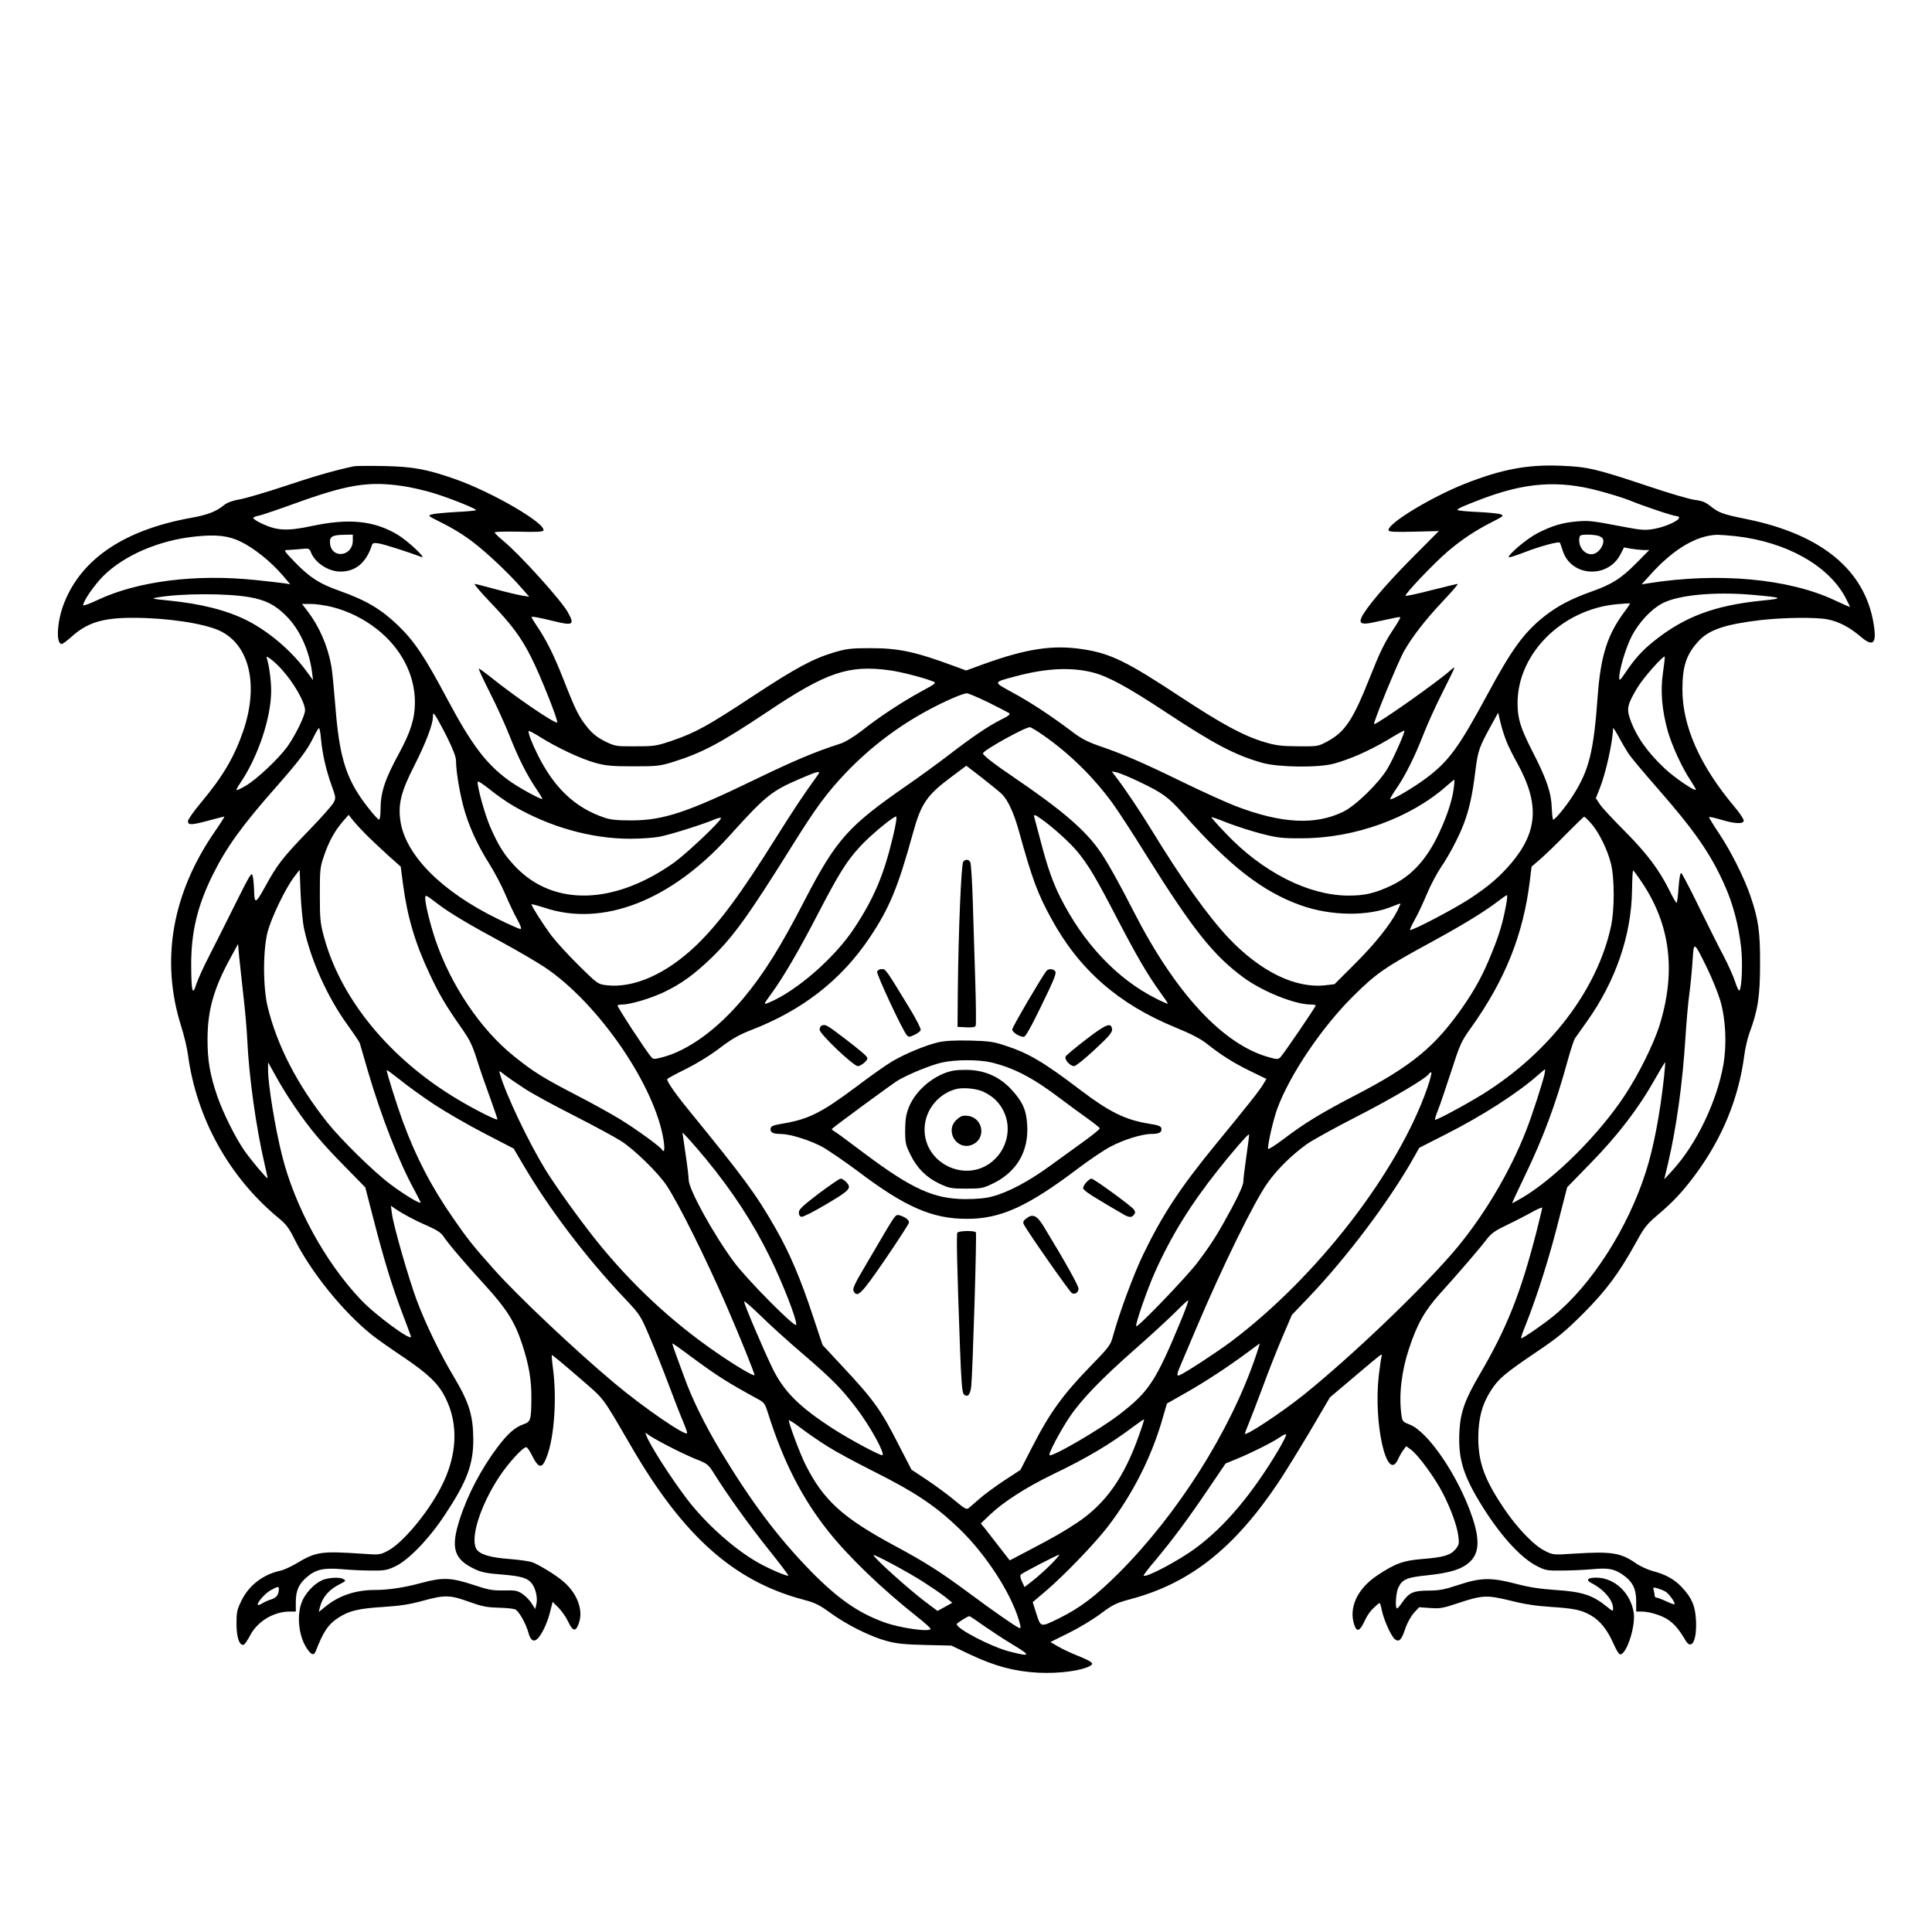
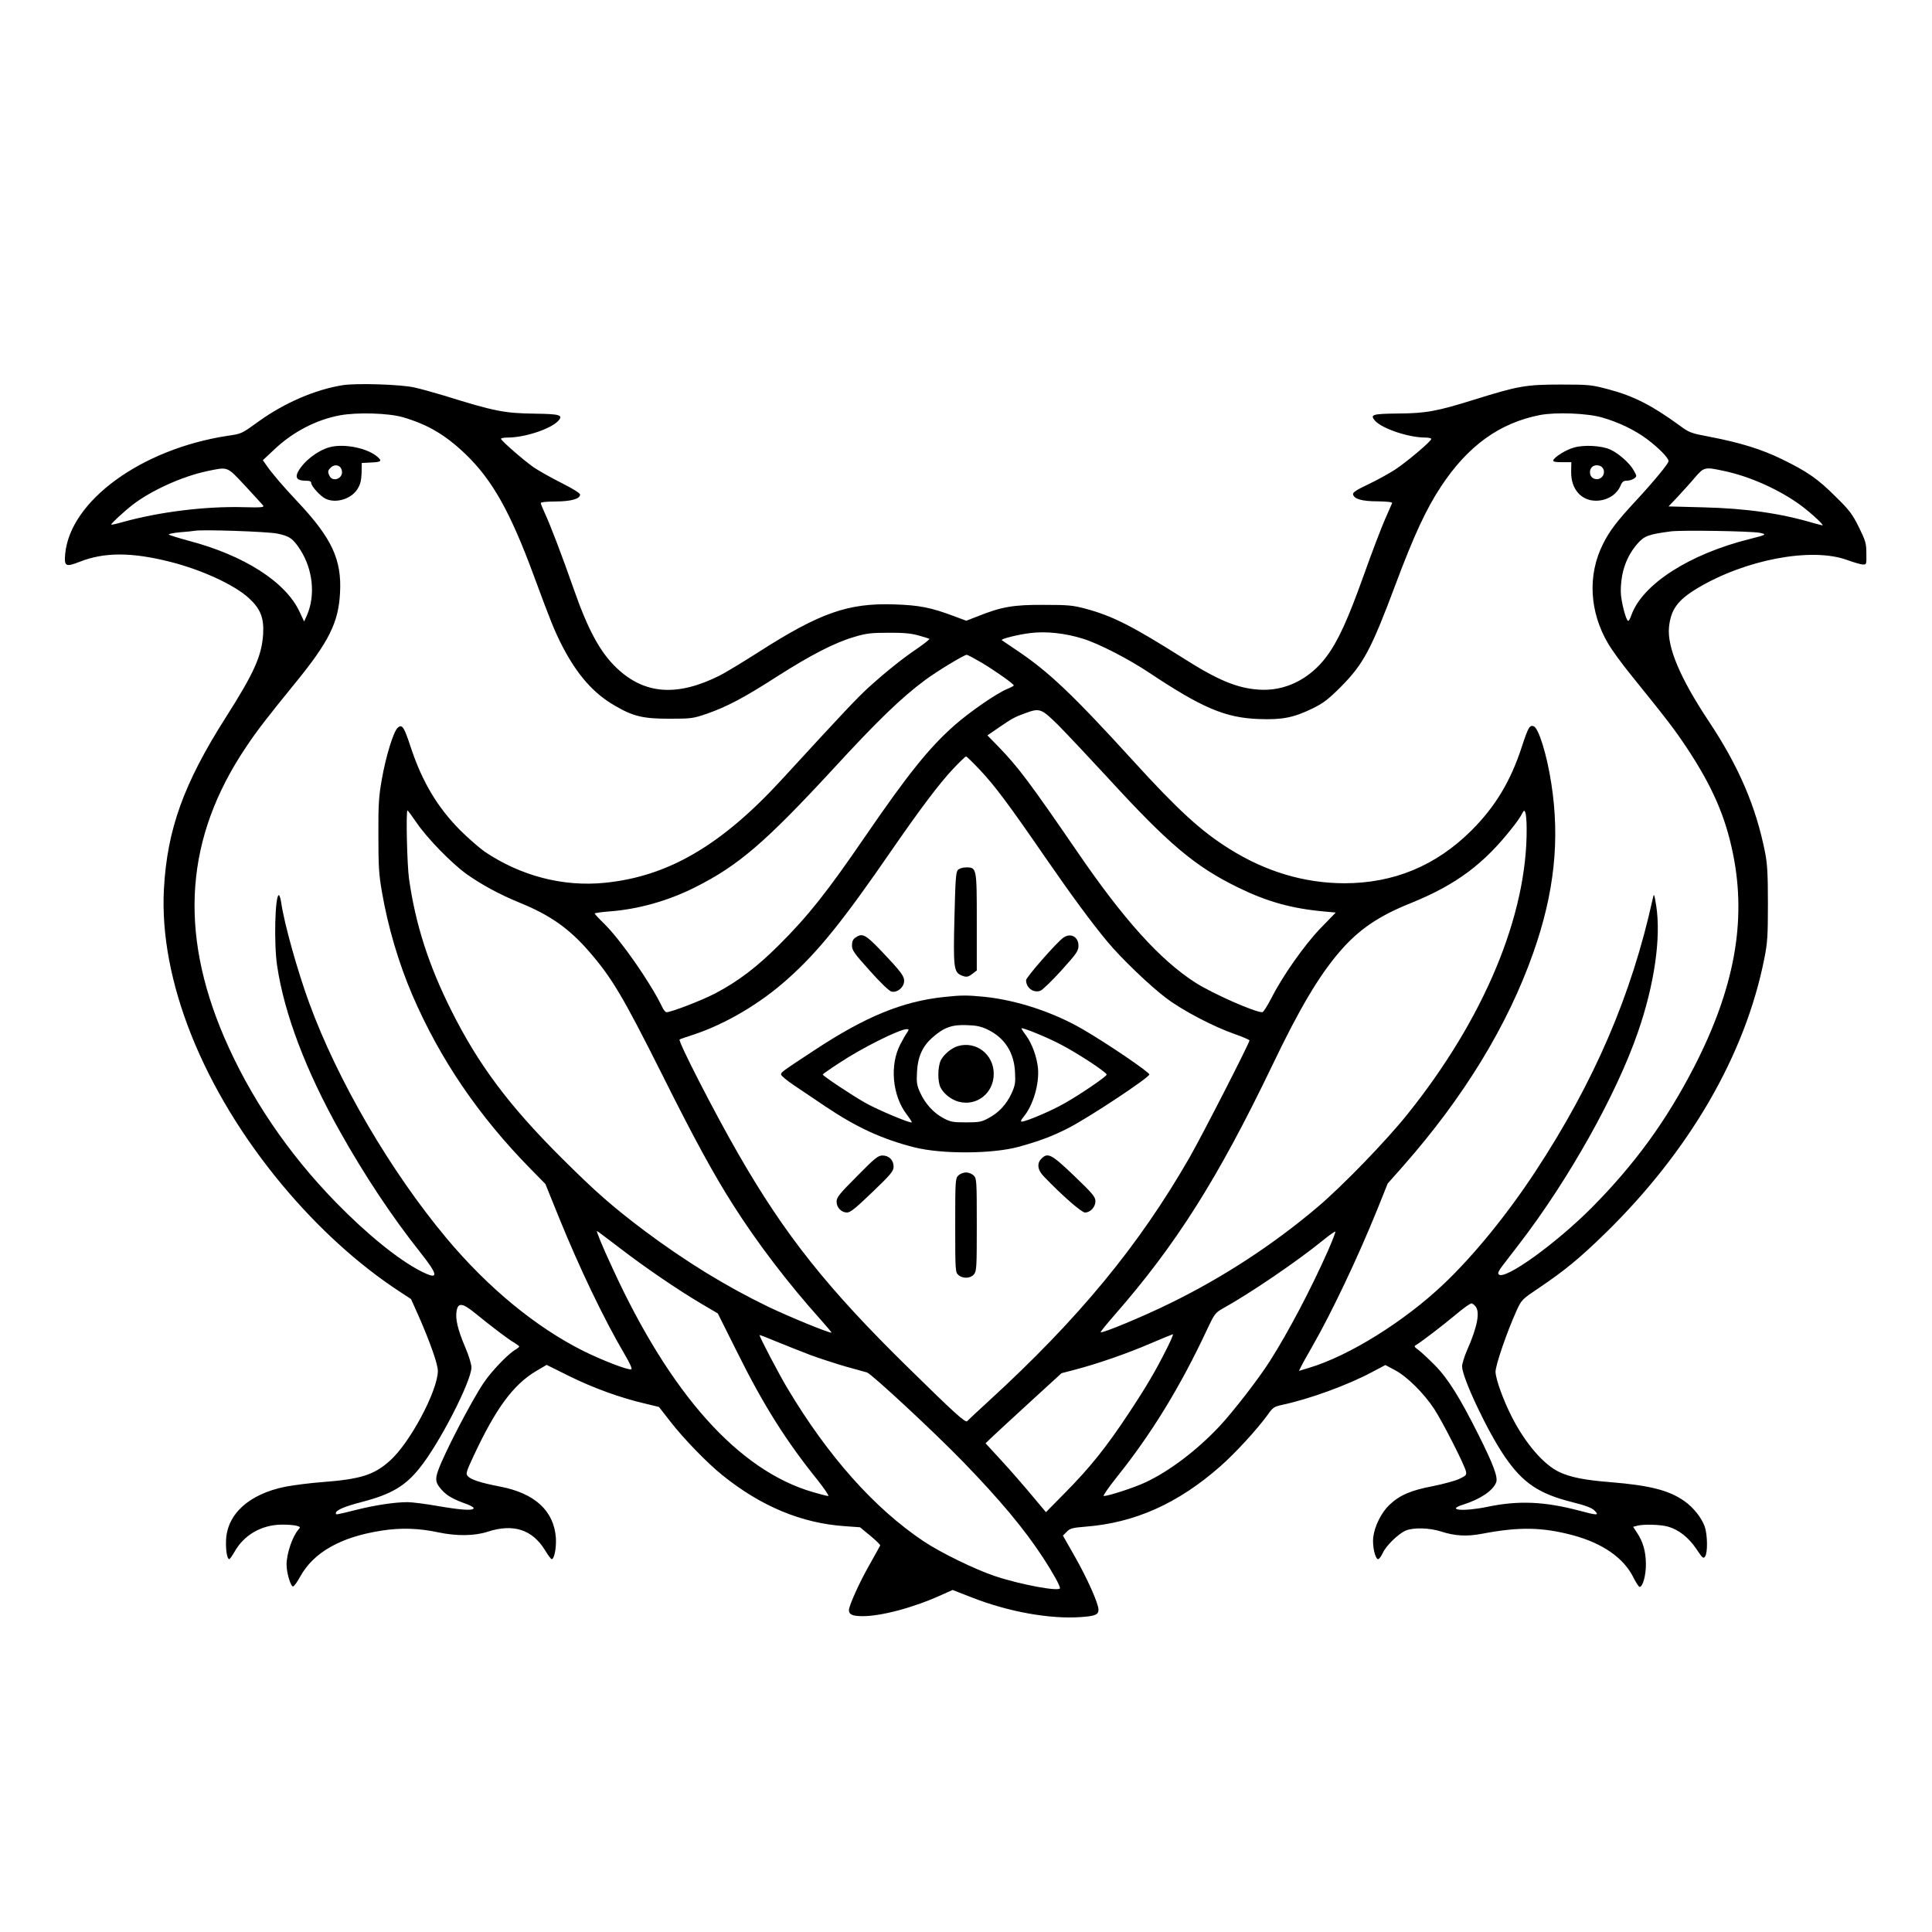
<svg xmlns="http://www.w3.org/2000/svg" role="img" aria-labelledby="logo-title logo-desc" viewBox="0 0 1254 1254" width="512" height="512">
  <g transform="translate(0,1254) scale(0.1,-0.1)" fill="#000000" stroke="none">
-     <path d="M2300 9514 c-109 -22 -258 -64 -448 -128 -123 -41 -256 -80 -295 -87 -47 -8 -82 -21 -101 -36 -52 -43 -108 -65 -215 -84 -432 -78 -710 -264 -824 -551 -47 -117 -56 -268 -16 -268 6 0 34 21 62 46 103 93 203 124 400 124 218 0 456 -35 561 -83 195 -90 257 -351 155 -651 -59 -171 -132 -295 -274 -465 -47 -56 -85 -110 -85 -121 0 -27 23 -26 138 5 51 14 96 25 98 25 3 0 -24 -43 -60 -95 -279 -403 -355 -837 -221 -1263 19 -59 39 -143 45 -188 56 -416 269 -798 593 -1064 43 -35 64 -63 97 -130 107 -215 315 -473 502 -623 31 -25 124 -91 207 -146 162 -110 226 -171 272 -263 87 -173 77 -377 -28 -580 -87 -170 -253 -367 -348 -415 -49 -25 -53 -26 -175 -17 -258 17 -290 12 -420 -66 -36 -21 -81 -41 -100 -45 -110 -23 -204 -94 -252 -193 -30 -60 -33 -76 -33 -152 0 -89 20 -145 48 -135 6 3 25 30 41 61 48 91 153 154 258 154 l38 0 0 61 c0 74 19 118 72 163 57 49 109 61 226 51 53 -5 140 -9 192 -9 84 -1 102 2 155 27 86 40 222 181 324 337 141 212 183 325 183 485 -1 158 -26 240 -127 410 -89 148 -183 343 -240 495 -52 140 -151 483 -161 562 l-7 52 29 -20 c46 -32 132 -78 214 -113 53 -23 82 -42 97 -64 32 -49 138 -173 275 -323 137 -151 189 -233 237 -378 45 -138 61 -232 60 -353 -1 -138 -5 -152 -50 -167 -56 -19 -104 -62 -169 -148 -104 -138 -194 -308 -244 -463 -64 -194 -41 -267 101 -332 40 -19 81 -26 173 -33 125 -10 167 -23 195 -62 23 -34 35 -89 27 -128 l-8 -34 -22 35 c-12 20 -39 48 -59 62 -34 23 -46 26 -123 24 -74 -1 -99 3 -200 37 -140 46 -197 49 -330 13 -118 -32 -218 -47 -307 -47 -126 0 -234 -37 -321 -108 l-43 -35 7 29 c16 66 57 115 128 151 41 21 43 23 26 33 -20 13 -76 12 -121 0 -51 -14 -113 -72 -143 -132 -43 -87 -31 -233 26 -318 29 -42 45 -48 57 -18 50 129 83 177 149 219 70 45 132 59 292 69 109 7 172 17 255 40 141 39 177 38 300 -7 84 -30 114 -36 190 -38 50 -1 99 -6 111 -12 24 -14 68 -92 84 -151 12 -46 32 -61 55 -42 28 23 66 101 84 172 l18 71 39 -39 c21 -22 50 -63 63 -92 30 -64 50 -65 70 -2 28 87 -18 198 -112 273 -49 40 -150 101 -192 117 -17 6 -83 16 -148 21 -127 9 -197 31 -216 67 -39 72 27 279 147 463 62 95 164 205 180 195 7 -4 22 -26 33 -49 46 -92 68 -94 99 -9 48 126 65 379 39 571 -6 45 -9 84 -7 86 2 2 78 -61 168 -139 182 -158 149 -115 348 -456 338 -582 667 -874 1117 -993 76 -20 104 -34 175 -86 106 -77 260 -154 365 -182 62 -17 117 -23 250 -26 l170 -4 126 -60 c158 -74 285 -108 439 -116 138 -7 289 14 340 47 22 14 4 27 -87 64 -43 17 -100 44 -127 60 l-48 28 119 59 c65 32 158 88 207 125 81 60 99 69 196 95 385 103 672 330 959 759 42 63 134 213 205 332 l128 218 149 126 c82 70 159 134 170 142 19 13 21 13 16 -4 -3 -11 -11 -66 -18 -124 -35 -313 54 -700 125 -542 9 20 25 48 35 61 l18 24 31 -22 c45 -32 155 -182 206 -281 55 -107 94 -216 102 -283 6 -47 3 -56 -19 -83 -33 -39 -78 -52 -215 -63 -124 -10 -176 -29 -292 -106 -131 -87 -188 -212 -149 -324 16 -45 34 -39 63 21 25 53 43 76 83 111 21 18 21 18 32 -35 13 -63 60 -167 84 -187 27 -22 44 -6 67 65 13 39 37 82 57 105 l34 37 72 -5 c64 -5 84 -1 182 32 157 52 186 53 338 16 89 -23 169 -35 265 -41 151 -10 197 -20 258 -55 60 -35 105 -91 144 -178 24 -54 39 -77 49 -75 42 8 98 187 85 270 -20 130 -125 228 -244 228 -57 0 -69 -15 -29 -36 80 -41 139 -111 139 -163 0 -21 -2 -21 -42 12 -92 74 -159 96 -333 107 -100 7 -173 18 -255 40 -161 42 -228 41 -373 -7 -93 -31 -127 -37 -197 -37 -98 -1 -124 -13 -168 -76 -15 -22 -30 -39 -34 -40 -14 0 -8 102 8 135 26 55 55 67 195 81 147 16 221 40 272 89 58 57 62 142 13 288 -89 264 -286 555 -407 601 -44 17 -47 20 -53 63 -17 126 0 280 49 428 53 161 102 248 202 359 123 136 257 292 301 350 29 38 54 57 117 87 44 21 117 58 163 83 45 26 82 42 82 37 0 -5 -16 -71 -35 -147 -104 -407 -194 -634 -372 -937 -93 -159 -123 -241 -130 -361 -10 -173 19 -279 129 -462 124 -206 264 -364 374 -419 54 -28 67 -30 159 -29 55 0 141 4 191 8 110 11 149 4 204 -33 65 -44 90 -92 90 -173 l0 -68 33 0 c53 0 134 -25 177 -55 40 -28 70 -64 110 -132 40 -68 75 0 68 131 -5 93 -26 143 -91 213 -47 51 -107 85 -191 106 -31 9 -81 31 -109 51 -99 68 -156 77 -399 62 -136 -9 -137 -9 -191 18 -70 34 -181 150 -265 275 -128 190 -167 300 -167 461 1 126 25 216 83 306 49 76 90 110 292 247 139 93 187 133 306 251 151 152 232 261 343 462 53 97 70 118 138 176 103 87 165 153 250 268 172 234 277 489 314 765 6 50 22 117 34 150 54 144 69 237 69 445 1 210 -10 289 -61 440 -40 119 -127 293 -203 407 -39 58 -69 107 -67 110 3 2 36 -5 73 -16 92 -28 147 -31 152 -9 2 9 -25 50 -63 95 -221 263 -335 520 -335 757 0 154 26 230 107 317 67 72 172 107 399 134 148 17 357 20 435 5 73 -14 142 -50 212 -109 85 -74 110 -51 88 81 -57 348 -338 579 -821 678 -163 33 -183 41 -242 88 -28 22 -53 32 -95 37 -32 3 -171 44 -310 91 -336 112 -387 124 -562 131 -216 9 -385 -23 -623 -117 -226 -90 -509 -263 -495 -303 3 -9 44 -11 165 -8 l161 4 -183 -184 c-165 -167 -291 -316 -319 -377 -18 -39 3 -48 76 -32 34 7 87 19 117 25 30 7 57 11 59 9 2 -2 -16 -35 -41 -72 -62 -93 -90 -151 -160 -327 -106 -267 -158 -345 -270 -406 -63 -34 -63 -34 -193 -33 -111 1 -143 5 -220 28 -134 40 -277 118 -537 289 -354 234 -460 286 -640 313 -193 30 -365 4 -645 -97 l-112 -41 -68 25 c-261 97 -368 120 -553 120 -128 0 -156 -4 -235 -27 -140 -42 -249 -101 -526 -283 -294 -194 -374 -238 -525 -290 -103 -35 -116 -37 -239 -37 -128 -1 -131 0 -198 32 -49 25 -79 48 -113 89 -58 72 -77 110 -159 319 -63 159 -111 255 -177 351 -15 23 -28 44 -28 47 0 7 43 -1 142 -25 129 -32 140 -25 92 60 -47 81 -310 372 -418 461 -30 25 -55 49 -55 54 -1 5 69 7 156 5 112 -3 157 -1 160 8 16 46 -331 248 -572 333 -185 65 -275 81 -460 85 -93 2 -181 1 -195 -1z m315 -129 c55 -8 145 -29 200 -46 107 -33 275 -100 275 -110 0 -3 -57 -9 -127 -12 -71 -4 -141 -11 -158 -15 -30 -9 -29 -9 50 -49 105 -52 182 -102 263 -170 85 -71 199 -181 265 -257 l52 -59 -45 7 c-25 4 -102 22 -171 41 -69 19 -132 35 -138 35 -7 0 40 -55 104 -122 135 -141 198 -225 262 -353 61 -119 182 -425 169 -425 -28 0 -276 170 -440 302 -33 26 -63 48 -68 48 -4 0 28 -69 70 -152 43 -84 102 -214 131 -288 57 -143 110 -249 173 -342 21 -31 38 -59 38 -63 0 -11 -158 75 -220 121 -146 107 -239 231 -395 523 -148 279 -216 380 -322 482 -111 106 -203 161 -379 224 -130 46 -190 84 -286 182 -71 73 -78 83 -56 83 14 0 52 3 85 6 59 6 60 6 72 -23 28 -68 114 -123 191 -123 99 0 168 59 204 172 4 13 13 16 43 11 31 -4 194 -56 278 -88 40 -15 -91 107 -155 145 -153 91 -316 107 -555 56 -159 -34 -226 -31 -322 14 -36 16 -62 34 -59 39 3 5 21 12 40 15 18 4 119 38 224 76 347 126 484 148 707 115z m7760 -30 c72 -19 159 -46 195 -60 99 -41 292 -105 313 -105 10 0 17 -6 15 -12 -6 -21 -93 -59 -163 -71 -57 -10 -81 -8 -188 12 -214 41 -231 43 -308 37 -97 -8 -165 -28 -260 -77 -70 -36 -197 -144 -185 -156 2 -3 51 13 108 35 93 36 215 69 222 60 2 -1 11 -26 20 -55 55 -167 292 -180 374 -21 l23 45 42 -8 c23 -4 60 -8 82 -9 l40 0 -80 -81 c-103 -104 -158 -140 -296 -189 -132 -47 -221 -94 -306 -161 -133 -106 -211 -214 -370 -509 -186 -344 -249 -430 -395 -540 -87 -65 -225 -146 -234 -137 -3 2 15 33 39 68 57 82 118 204 174 347 24 63 79 185 123 272 44 87 80 161 80 166 0 4 -12 -4 -27 -18 -77 -70 -470 -348 -494 -348 -11 0 152 398 194 473 55 97 140 206 257 330 56 59 97 107 91 107 -5 0 -83 -19 -171 -41 -88 -23 -163 -39 -167 -36 -8 9 185 212 273 287 90 77 180 137 289 192 74 38 78 41 55 50 -13 5 -82 12 -152 15 -70 3 -128 9 -128 13 0 9 32 23 157 71 284 108 499 123 758 54z m-8810 -332 c84 -41 190 -126 265 -212 l54 -63 -39 6 c-22 3 -105 13 -184 21 -390 41 -769 -7 -1029 -130 -50 -24 -92 -39 -92 -33 0 27 71 129 130 189 136 135 363 233 600 257 137 14 214 5 295 -35z m725 9 c0 -105 -139 -122 -148 -18 -4 44 15 54 96 55 l52 1 0 -38z m8078 32 c18 -4 34 -14 37 -25 9 -26 -15 -70 -46 -88 -49 -28 -109 18 -109 83 0 12 3 26 7 29 8 9 71 9 111 1z m897 -4 c329 -37 602 -190 713 -398 18 -34 31 -62 29 -62 -2 0 -48 20 -101 45 -299 140 -755 181 -1208 109 l-43 -7 58 64 c149 165 297 253 432 258 17 0 71 -4 120 -9z m-9646 -396 c107 -19 167 -50 239 -122 87 -87 148 -221 167 -362 l7 -55 -47 64 c-95 128 -240 252 -380 323 -130 66 -298 109 -509 130 -110 11 -117 13 -76 20 151 27 451 28 599 2z m9756 15 c198 -17 209 -23 65 -37 -311 -31 -508 -105 -707 -265 -76 -61 -125 -116 -185 -206 -32 -47 -38 -52 -38 -31 0 55 43 197 81 271 46 88 124 173 197 212 102 55 341 78 587 56z m-832 -111 c-110 -148 -154 -286 -173 -548 -26 -362 -57 -484 -164 -649 -44 -68 -112 -151 -125 -151 -3 0 -7 34 -9 76 -3 99 -33 187 -125 366 -79 155 -97 214 -97 316 1 320 288 606 642 640 45 4 85 7 87 5 2 -1 -14 -26 -36 -55z m-8387 32 c106 -27 204 -76 290 -143 158 -124 248 -298 247 -477 0 -103 -28 -191 -101 -326 -94 -172 -122 -257 -122 -368 0 -36 -4 -66 -10 -66 -5 0 -33 30 -63 68 -149 187 -194 325 -221 677 -9 111 -20 225 -26 255 -24 131 -78 254 -155 355 l-35 45 58 0 c33 0 94 -9 138 -20z m-330 -402 c79 -86 154 -216 154 -268 0 -34 -61 -160 -114 -235 -57 -79 -197 -211 -269 -254 -32 -19 -60 -32 -62 -29 -2 2 9 24 26 48 115 170 199 423 199 597 0 63 -12 158 -27 207 -5 18 -4 18 24 -2 16 -11 47 -40 69 -64z m8968 -23 c-18 -119 -7 -246 32 -384 28 -95 93 -237 149 -320 19 -29 34 -55 32 -57 -9 -10 -139 79 -203 139 -112 105 -186 210 -225 324 -22 65 -15 94 51 203 36 60 166 207 175 198 2 -2 -3 -48 -11 -103z m-5018 14 c73 -10 217 -47 277 -71 27 -10 26 -12 -77 -68 -126 -69 -270 -164 -384 -254 -51 -39 -105 -72 -135 -82 -168 -54 -303 -111 -557 -234 -442 -214 -593 -264 -800 -265 -97 0 -137 4 -180 19 -190 65 -324 193 -432 411 -37 74 -63 144 -56 150 2 3 38 -16 79 -42 107 -67 263 -140 355 -165 66 -18 105 -22 244 -22 152 0 172 2 254 27 193 60 310 122 617 327 385 258 528 306 795 269z m1318 -14 c100 -26 225 -94 472 -257 318 -210 454 -281 630 -330 107 -29 365 -32 464 -4 105 29 227 83 344 152 59 36 110 64 111 62 7 -7 -73 -187 -110 -248 -56 -93 -204 -238 -285 -278 -182 -90 -405 -78 -705 38 -61 24 -216 94 -345 157 -248 121 -383 180 -540 233 -71 25 -114 47 -170 90 -132 100 -268 190 -386 254 -131 72 -132 66 21 107 194 52 358 60 499 24z m-679 -194 c66 -33 126 -64 134 -69 11 -8 -1 -18 -50 -42 -85 -43 -187 -112 -339 -229 -69 -53 -192 -143 -275 -200 -381 -264 -457 -349 -663 -746 -158 -306 -265 -476 -395 -632 -170 -204 -360 -342 -530 -386 -51 -13 -57 -13 -70 2 -34 39 -224 330 -219 335 3 3 17 6 32 6 51 0 185 40 269 80 113 54 197 115 310 224 144 140 242 277 526 732 155 248 224 341 351 474 153 159 333 296 529 401 103 56 225 109 250 109 11 0 74 -27 140 -59z m-3514 -224 c41 -83 59 -130 59 -157 0 -61 20 -186 45 -284 31 -123 90 -255 168 -378 36 -57 84 -148 107 -203 23 -55 58 -128 77 -162 23 -42 30 -63 21 -63 -7 0 -73 29 -146 65 -364 177 -600 414 -633 636 -16 111 4 191 91 361 72 142 120 266 120 315 1 27 1 27 16 8 8 -11 42 -73 75 -138z m6881 -39 c12 -29 42 -89 67 -133 143 -260 133 -440 -36 -643 -78 -92 -147 -152 -273 -235 -100 -66 -379 -212 -388 -203 -2 3 12 33 32 69 20 35 55 110 79 168 24 57 65 133 89 169 49 70 114 192 147 278 35 89 59 195 76 339 18 145 24 161 113 322 l36 65 17 -71 c10 -40 28 -95 41 -125z m-7698 20 c10 -97 32 -195 68 -295 28 -78 29 -83 13 -113 -9 -17 -82 -100 -163 -183 -168 -174 -203 -219 -282 -364 -62 -112 -69 -114 -71 -15 -1 31 -5 71 -9 87 -6 27 -16 12 -114 -185 -59 -118 -135 -271 -170 -338 -35 -68 -72 -149 -82 -180 -24 -79 -32 -50 -33 121 -1 216 40 388 141 591 88 177 188 316 406 563 153 174 204 241 245 324 17 36 35 65 38 63 4 -2 10 -36 13 -76z m4690 28 c167 -117 317 -263 444 -435 31 -42 132 -196 223 -343 301 -481 435 -650 632 -794 121 -89 332 -174 434 -174 18 0 33 -3 33 -6 0 -9 -209 -316 -229 -336 -14 -14 -21 -15 -68 -2 -301 79 -614 416 -888 954 -86 169 -163 307 -209 375 -96 142 -244 271 -566 490 -126 85 -200 143 -200 155 0 19 272 170 305 170 6 0 46 -24 89 -54z m3802 -126 c18 -25 101 -124 186 -221 236 -269 342 -422 430 -620 56 -123 93 -265 109 -408 11 -100 5 -254 -10 -279 -4 -7 -16 16 -29 56 -12 37 -45 110 -72 162 -28 52 -99 194 -159 316 -59 122 -113 224 -118 227 -7 4 -13 -30 -18 -93 -3 -55 -10 -100 -13 -100 -4 1 -23 33 -42 72 -68 139 -149 247 -293 392 -76 76 -150 155 -163 176 l-26 39 25 63 c40 99 85 304 87 391 0 7 17 -19 38 -58 20 -38 51 -90 68 -115z m-4073 -254 c40 -40 80 -128 112 -246 84 -303 119 -399 208 -561 180 -332 437 -557 807 -708 98 -40 163 -74 200 -103 94 -75 176 -127 285 -180 l105 -51 -22 -36 c-22 -38 -89 -123 -309 -391 -231 -282 -345 -456 -471 -717 -62 -130 -152 -372 -194 -525 -16 -60 -25 -71 -154 -204 -169 -174 -258 -297 -364 -504 l-83 -161 -104 -68 c-57 -38 -129 -90 -159 -117 -30 -26 -62 -54 -72 -62 -14 -12 -25 -6 -90 48 -40 34 -120 93 -178 132 l-104 69 -86 167 c-114 224 -161 289 -372 514 l-119 128 -64 192 c-77 234 -151 409 -241 565 -124 218 -202 324 -564 768 -90 110 -144 189 -139 201 2 4 56 34 120 65 68 34 159 89 220 136 81 61 126 87 204 117 334 129 584 324 769 599 128 191 184 325 281 677 54 197 91 250 259 374 l88 66 100 -77 c55 -43 114 -91 131 -107z m-1194 125 c-98 -136 -148 -211 -274 -411 -232 -371 -369 -554 -518 -698 -193 -184 -403 -277 -579 -257 -57 7 -58 7 -181 128 -68 67 -149 156 -180 197 -54 73 -127 188 -127 200 0 3 38 -7 85 -22 376 -126 818 45 1196 463 237 263 276 294 454 371 124 54 145 58 124 29z m2085 -45 c152 -72 190 -100 287 -209 299 -338 512 -503 759 -592 200 -72 445 -74 603 -6 26 11 47 18 47 15 0 -3 -10 -24 -21 -47 -46 -90 -148 -217 -275 -343 l-132 -132 -59 -7 c-194 -22 -419 87 -627 305 -135 143 -306 382 -506 710 -74 120 -168 261 -232 344 l-22 29 32 -6 c18 -4 84 -31 146 -61z m-4063 -156 c234 -137 506 -214 759 -214 69 0 154 6 190 13 69 13 285 81 357 112 24 10 43 14 43 9 0 -19 -222 -229 -305 -289 -387 -274 -778 -285 -1025 -31 -75 77 -116 142 -170 267 -33 79 -80 245 -80 287 0 10 26 -6 79 -48 43 -35 112 -83 152 -106z m6105 115 c-10 -85 -53 -210 -114 -330 -76 -148 -168 -244 -292 -303 -109 -51 -174 -66 -285 -65 -256 3 -552 154 -788 403 -54 56 -96 104 -94 106 2 2 50 -15 107 -38 58 -22 157 -54 220 -70 102 -26 132 -30 260 -29 342 0 704 131 940 340 25 22 47 40 49 41 2 0 1 -25 -3 -55z m-7057 -305 c31 -31 93 -89 139 -131 l83 -74 15 -115 c28 -212 79 -384 174 -585 63 -134 106 -206 203 -344 56 -80 72 -112 103 -210 20 -64 59 -176 86 -249 27 -74 48 -136 46 -138 -7 -6 -145 63 -255 129 -438 260 -759 648 -869 1052 -25 91 -28 116 -28 275 0 164 1 180 27 255 31 92 69 161 122 223 l38 43 30 -38 c17 -21 56 -63 86 -93z m4374 108 c76 -52 192 -157 242 -218 72 -89 118 -166 255 -430 126 -242 199 -368 279 -478 28 -38 51 -73 51 -76 0 -3 -35 11 -77 33 -254 128 -472 360 -622 659 -47 93 -84 199 -125 357 -20 77 -39 148 -42 158 -7 22 1 22 39 -5z m-959 -126 c-58 -243 -122 -393 -249 -586 -127 -193 -374 -408 -553 -483 -39 -16 -39 -16 18 62 77 107 176 276 294 504 141 271 189 349 278 446 65 71 214 195 234 195 7 0 0 -48 -22 -138z m4534 93 c50 -57 105 -168 128 -260 24 -95 24 -301 0 -410 -90 -412 -399 -816 -829 -1085 -115 -71 -306 -174 -313 -168 -2 3 7 31 20 64 13 32 51 145 85 249 57 177 66 196 126 280 224 313 342 607 385 960 l11 90 57 49 c31 27 107 100 167 162 61 61 113 112 117 113 3 1 24 -19 46 -44z m-8354 -685 c45 -205 151 -441 280 -620 42 -58 78 -112 81 -120 2 -8 27 -92 54 -186 85 -289 201 -588 302 -771 21 -40 39 -75 39 -78 0 -13 -107 51 -197 119 -107 80 -320 289 -409 401 -193 243 -324 495 -386 747 -32 130 -32 374 0 493 25 92 114 277 169 350 l38 50 6 -155 c4 -85 14 -189 23 -230z m8683 303 c187 -278 223 -585 112 -936 -38 -117 -131 -306 -220 -442 -165 -253 -457 -545 -669 -669 -34 -20 -63 -36 -65 -36 -2 0 34 78 80 173 122 253 202 467 281 756 19 69 40 132 47 142 6 9 42 59 78 110 186 262 288 559 292 851 1 70 4 128 7 128 3 0 29 -35 57 -77z m-7814 -141 c76 -58 202 -133 417 -249 96 -52 219 -124 274 -160 350 -233 722 -775 774 -1130 8 -57 3 -79 -13 -53 -12 19 -160 127 -265 192 -58 36 -190 109 -295 163 -214 111 -271 147 -401 251 -215 173 -407 458 -508 754 -34 102 -66 231 -66 271 0 23 2 23 83 -39z m6932 -9 c-22 -116 -43 -187 -91 -305 -55 -138 -107 -235 -189 -353 -181 -260 -333 -385 -700 -575 -219 -114 -328 -180 -462 -282 -57 -43 -103 -72 -103 -64 0 39 35 189 60 259 81 220 288 528 494 732 148 147 207 188 506 350 217 119 345 197 445 274 22 17 43 31 46 31 4 0 1 -30 -6 -67z m-8196 -578 c11 -93 23 -226 26 -295 11 -238 57 -566 110 -795 13 -55 23 -101 21 -102 -4 -5 -106 116 -150 179 -57 82 -135 238 -174 348 -49 141 -66 240 -65 380 1 184 41 325 147 519 l51 94 7 -79 c4 -43 17 -155 27 -249z m9502 170 c32 -66 70 -160 85 -210 35 -121 43 -282 20 -415 -42 -239 -175 -517 -330 -686 l-54 -59 24 101 c56 239 95 522 114 824 6 96 17 222 25 280 8 58 17 154 21 214 8 130 7 130 95 -49z m-281 -711 c-26 -237 -67 -453 -117 -609 -116 -365 -352 -735 -601 -938 -71 -58 -204 -149 -209 -143 -2 2 10 39 28 82 79 199 159 453 225 719 l46 179 152 156 c175 179 310 355 411 534 39 68 71 123 73 121 1 -1 -2 -47 -8 -101z m-8886 -189 c101 -147 174 -234 324 -386 l133 -136 54 -209 c67 -260 119 -430 185 -604 28 -74 54 -143 57 -154 13 -41 -231 138 -327 240 -231 245 -426 602 -509 933 -44 174 -91 458 -91 556 l0 50 53 -95 c28 -52 83 -140 121 -195z m903 17 c78 -51 227 -137 330 -190 l187 -97 56 -95 c169 -290 412 -611 667 -880 99 -105 100 -107 163 -255 35 -82 91 -224 125 -315 34 -91 74 -193 89 -227 14 -34 26 -67 26 -74 0 -29 -280 162 -474 325 -253 212 -630 568 -779 736 -141 158 -172 198 -265 332 -143 206 -242 397 -327 628 -38 103 -105 316 -105 334 0 4 37 -24 83 -60 45 -37 146 -110 224 -162z m7208 196 c-12 -55 -82 -272 -119 -365 -107 -276 -288 -577 -480 -798 -226 -260 -659 -673 -966 -920 -148 -118 -380 -271 -380 -250 0 3 11 31 24 63 13 31 54 138 91 237 36 99 94 245 128 325 l62 145 106 111 c250 261 529 632 686 912 l35 62 167 85 c240 121 472 270 606 389 22 19 41 35 43 36 2 0 0 -15 -3 -32z m-6621 -93 c48 -32 193 -111 322 -176 129 -66 266 -140 305 -165 86 -55 240 -205 296 -289 75 -113 248 -458 386 -775 84 -193 189 -452 184 -456 -7 -7 -122 61 -241 143 -298 204 -564 453 -795 743 -104 131 -252 337 -319 445 -110 179 -256 484 -297 624 -7 24 -7 24 31 -6 22 -17 79 -56 128 -88z m5860 3 c-190 -546 -716 -1226 -1271 -1644 -93 -70 -303 -207 -337 -220 -22 -8 -19 7 20 96 13 30 50 119 84 198 174 412 382 835 468 955 64 90 158 182 256 252 37 26 184 107 327 180 228 117 446 246 464 275 3 6 10 10 15 10 5 0 -7 -46 -26 -102z m-4685 -457 c177 -215 308 -417 416 -636 85 -172 179 -414 173 -444 -5 -24 -320 294 -405 409 -133 180 -293 471 -293 532 0 18 -9 93 -20 166 -11 74 -20 136 -20 139 0 7 81 -84 149 -166z m3511 15 c-11 -75 -20 -151 -20 -167 0 -19 -29 -85 -76 -172 -92 -170 -125 -222 -218 -347 -68 -92 -391 -428 -401 -418 -9 8 72 241 121 350 106 237 231 439 413 668 91 115 193 232 198 227 2 -2 -6 -66 -17 -141z m-2880 -1283 c190 -163 254 -228 348 -352 91 -120 185 -291 170 -306 -8 -8 -213 102 -320 171 -224 145 -322 243 -398 401 -62 130 -180 407 -180 425 0 7 46 -33 103 -88 56 -56 181 -169 277 -251z m2461 230 c-169 -409 -211 -474 -407 -625 -129 -99 -437 -278 -452 -263 -9 8 67 152 128 244 80 119 208 251 435 451 105 92 221 200 260 239 38 39 73 71 77 71 4 0 -15 -53 -41 -117z m-3189 -246 c178 -131 229 -164 448 -284 29 -16 38 -30 53 -79 100 -320 224 -562 398 -779 131 -164 348 -372 572 -549 48 -38 87 -73 87 -78 0 -23 -198 4 -303 43 -168 61 -301 154 -478 335 -212 218 -383 446 -581 774 -101 168 -187 341 -238 485 -10 28 -32 87 -49 133 -17 45 -29 82 -26 82 3 0 56 -37 117 -83z m3669 1 c-165 -486 -504 -1022 -890 -1409 -151 -150 -248 -224 -387 -293 -121 -59 -118 -60 -147 29 l-24 76 86 73 c118 101 312 302 399 414 165 214 290 461 362 719 l24 83 125 71 c130 74 271 167 401 263 41 31 76 56 77 56 1 0 -11 -37 -26 -82z m-2780 -586 c52 -33 185 -105 295 -160 273 -137 405 -225 557 -371 175 -168 337 -417 391 -599 13 -47 14 -53 1 -48 -26 10 -162 105 -328 228 -185 137 -278 196 -478 304 -339 182 -465 296 -582 530 -33 65 -107 263 -107 285 0 5 35 -17 78 -50 42 -32 120 -86 173 -119z m2024 78 c-97 -278 -217 -448 -403 -573 -84 -56 -157 -98 -318 -182 l-120 -63 -67 86 c-37 48 -79 102 -94 121 l-27 33 61 58 c89 84 238 179 408 261 224 108 367 193 524 311 35 26 65 47 67 45 1 -1 -12 -45 -31 -97z m-3065 -72 c58 -31 141 -70 185 -88 77 -30 82 -35 119 -93 81 -131 230 -339 356 -496 72 -90 129 -165 127 -168 -7 -6 -121 42 -192 82 -158 88 -347 258 -469 419 -110 146 -240 350 -262 411 -7 19 -6 19 12 4 10 -9 66 -41 124 -71z m3967 -31 c-170 -285 -346 -494 -532 -632 -109 -82 -326 -197 -342 -182 -2 3 31 47 75 98 116 139 216 274 343 462 l114 168 80 33 c97 40 227 106 275 139 19 14 37 21 38 16 2 -6 -21 -51 -51 -102z m-2308 -852 c56 -36 122 -81 147 -101 l45 -37 -48 -27 -48 -26 -80 60 c-111 84 -335 286 -335 302 0 10 222 -109 319 -171z m836 115 c-33 -34 -86 -81 -117 -106 l-58 -45 -17 36 c-10 22 -13 39 -7 45 12 12 236 128 249 129 5 1 -17 -26 -50 -59z m-5015 -162 c-1 -38 -14 -58 -49 -69 -20 -6 -47 -18 -59 -26 -13 -8 -26 -13 -28 -10 -10 10 45 74 81 94 46 26 55 28 55 11z m8999 -18 c20 -10 61 -65 61 -82 0 -4 -24 4 -52 17 -29 14 -59 25 -65 25 -7 0 -13 6 -13 13 0 6 -3 22 -6 34 -6 20 -4 22 24 14 16 -5 39 -14 51 -21z m-4427 -220 c46 -32 132 -89 192 -125 120 -72 117 -80 -20 -45 -118 30 -344 147 -344 178 0 7 69 51 82 52 4 0 44 -27 90 -60z" />
-     <path d="M6252 6947 c-13 -15 -31 -454 -35 -827 l-2 -245 56 -3 c42 -2 58 1 62 11 3 8 2 140 -3 293 -5 154 -12 385 -16 514 -4 129 -11 243 -16 253 -10 20 -31 22 -46 4z" />
-     <path d="M5693 6234 c-6 -15 166 -384 193 -413 12 -13 18 -13 49 2 20 9 38 23 41 31 3 8 -32 77 -79 153 -149 244 -148 243 -174 243 -13 0 -26 -7 -30 -16z" />
-     <path d="M6792 6238 c-31 -39 -222 -365 -222 -380 0 -18 47 -48 75 -48 11 0 47 63 116 206 80 164 98 208 88 220 -14 17 -43 18 -57 2z" />
-     <path d="M5333 5883 c-7 -2 -13 -15 -13 -27 0 -27 220 -236 248 -236 19 0 62 35 62 50 0 13 -32 41 -156 136 -109 83 -117 87 -141 77z" />
-     <path d="M7050 5794 c-69 -53 -129 -103 -133 -111 -11 -18 28 -63 55 -63 10 0 70 48 133 107 96 89 115 112 113 133 -5 46 -38 34 -168 -66z" />
-     <path d="M6091 5775 c-83 -19 -217 -75 -300 -124 -36 -21 -144 -97 -239 -169 -221 -165 -305 -207 -472 -235 -59 -10 -76 -16 -78 -31 -5 -25 14 -36 63 -36 61 0 180 -37 265 -80 41 -22 146 -94 234 -159 311 -236 487 -313 715 -312 216 0 391 80 713 323 75 57 171 122 215 145 86 46 205 83 268 83 49 0 68 11 63 36 -2 14 -19 21 -78 30 -159 26 -258 75 -458 227 -232 176 -328 232 -482 282 -73 24 -105 28 -225 31 -97 2 -159 -1 -204 -11z m339 -130 c149 -35 276 -101 453 -236 54 -40 133 -99 176 -129 42 -30 78 -59 79 -63 2 -5 -43 -42 -100 -83 -57 -41 -159 -115 -228 -165 -135 -98 -267 -168 -370 -195 -43 -12 -102 -17 -175 -17 -203 1 -345 65 -655 297 -98 74 -186 139 -196 144 -11 6 -17 13 -14 15 26 24 395 295 429 315 74 43 215 100 287 116 91 19 233 19 314 1z" />
-     <path d="M6183 5590 c-119 -25 -240 -126 -284 -237 -18 -45 -23 -78 -24 -148 0 -83 3 -96 34 -159 43 -88 104 -149 189 -189 62 -29 75 -32 172 -32 97 0 110 2 170 31 159 75 239 211 227 386 -6 96 -31 149 -103 227 -71 77 -160 119 -265 126 -41 2 -93 0 -116 -5z m204 -138 c63 -32 99 -68 127 -124 50 -101 28 -227 -54 -309 -178 -178 -486 -28 -457 221 13 109 95 203 202 231 48 13 138 3 182 -19z" />
-     <path d="M6210 5273 c-81 -72 0 -204 100 -163 92 38 73 173 -26 187 -35 4 -46 1 -74 -24z" />
-     <path d="M5314 4793 c-105 -80 -129 -103 -129 -123 0 -15 6 -26 17 -28 10 -2 83 35 163 83 154 91 166 104 125 145 -11 11 -26 20 -34 20 -7 0 -71 -44 -142 -97z" />
-     <path d="M7052 4867 c-12 -13 -22 -30 -22 -39 0 -10 39 -39 98 -73 53 -32 118 -71 145 -86 54 -33 69 -35 87 -14 10 12 10 19 -1 35 -17 23 -259 200 -275 200 -6 0 -20 -10 -32 -23z" />
-     <path d="M5808 4642 c-8 -9 -32 -46 -53 -82 -21 -36 -80 -136 -131 -223 -79 -133 -92 -162 -83 -178 24 -45 49 -20 206 209 84 123 153 230 153 237 0 16 -18 31 -52 44 -21 8 -29 6 -40 -7z" />
-     <path d="M6661 4631 c-20 -15 -23 -23 -15 -39 18 -39 299 -441 312 -446 21 -9 42 5 42 30 0 20 -83 169 -226 404 -44 72 -71 84 -113 51z" />
-     <path d="M6214 4539 c-7 -12 -2 -221 17 -749 8 -216 14 -288 24 -299 24 -25 43 -5 49 51 9 84 37 989 30 999 -8 13 -111 11 -120 -2z" />
+     <path d="M2225 10040 c-177 -28 -377 -114 -543 -233 -116 -84 -112 -82 -207 -96 -558 -86 -1020 -422 -1052 -767 -7 -81 3 -86 95 -50 158 62 334 63 584 0 204 -51 418 -149 512 -235 76 -69 100 -128 94 -234 -9 -141 -57 -250 -241 -539 -274 -430 -382 -729 -403 -1116 -32 -589 251 -1300 766 -1919 233 -280 496 -519 762 -693 l76 -50 51 -114 c74 -169 125 -314 123 -355 -4 -132 -182 -465 -311 -580 -104 -93 -191 -120 -441 -139 -80 -6 -187 -20 -239 -30 -236 -48 -380 -179 -384 -353 -2 -63 8 -117 21 -117 4 0 19 22 35 49 60 107 173 173 302 175 39 1 83 -3 99 -7 26 -7 27 -10 13 -25 -39 -45 -77 -156 -77 -228 0 -54 28 -146 43 -141 7 2 27 30 45 63 87 158 263 258 528 299 125 20 243 16 369 -11 118 -25 234 -24 320 4 166 54 289 15 372 -119 20 -33 39 -59 44 -59 17 0 31 75 27 139 -13 175 -137 289 -362 332 -125 24 -189 45 -209 67 -15 16 -12 27 37 132 145 310 257 462 406 551 l68 40 149 -74 c154 -76 330 -140 489 -177 l91 -22 71 -91 c87 -113 242 -273 342 -353 251 -202 514 -311 794 -330 l98 -7 67 -55 c36 -30 65 -58 64 -63 -2 -4 -32 -60 -68 -123 -65 -113 -134 -266 -135 -297 0 -28 23 -39 88 -39 125 0 334 56 518 140 l67 30 126 -49 c237 -93 506 -141 705 -127 94 6 116 16 116 48 0 40 -74 205 -152 342 l-79 139 25 25 c21 22 37 26 123 33 319 25 599 150 873 391 97 85 241 242 308 335 33 47 42 53 92 64 179 38 426 128 587 214 l85 45 62 -33 c78 -41 188 -150 255 -252 54 -83 196 -361 206 -405 5 -23 1 -28 -41 -48 -26 -13 -104 -34 -173 -48 -143 -27 -215 -58 -282 -121 -53 -50 -97 -138 -106 -212 -6 -56 13 -141 32 -141 6 0 20 18 30 40 22 48 101 125 150 146 49 20 152 18 227 -6 92 -30 169 -34 268 -15 242 46 390 43 590 -10 195 -53 332 -149 394 -278 16 -31 33 -57 38 -57 21 0 42 76 41 150 -1 81 -18 142 -58 202 l-25 38 27 7 c40 11 151 8 200 -6 68 -19 134 -71 183 -144 40 -60 46 -66 57 -50 18 24 16 141 -2 194 -20 57 -74 125 -131 165 -100 71 -225 103 -484 124 -163 13 -254 31 -326 64 -103 47 -224 187 -312 361 -55 108 -103 241 -105 290 -1 42 74 260 137 399 32 70 34 72 147 148 162 109 264 193 423 348 551 537 914 1162 1038 1790 20 100 23 146 23 355 0 190 -4 259 -18 330 -59 299 -171 561 -367 855 -185 279 -270 480 -257 610 12 114 56 174 181 250 312 188 744 270 976 185 41 -15 86 -28 100 -29 25 -1 25 0 24 71 0 66 -5 82 -48 170 -43 86 -61 111 -150 198 -117 117 -185 164 -351 245 -131 64 -270 107 -468 145 -122 23 -133 27 -195 73 -178 130 -299 192 -462 235 -110 29 -124 31 -310 31 -226 0 -276 -9 -561 -98 -244 -76 -314 -89 -498 -90 -165 -2 -181 -7 -145 -48 47 -51 218 -108 324 -108 22 0 40 -4 40 -9 0 -15 -160 -150 -235 -199 -38 -25 -116 -68 -173 -95 -76 -36 -102 -53 -100 -65 6 -31 58 -46 161 -46 61 -1 96 -5 93 -11 -2 -5 -23 -53 -46 -105 -23 -52 -85 -214 -137 -360 -105 -294 -168 -431 -244 -533 -111 -148 -273 -226 -441 -213 -140 10 -263 61 -488 204 -331 209 -457 273 -630 320 -85 23 -115 26 -275 26 -197 1 -274 -12 -431 -75 l-72 -28 -78 29 c-151 57 -229 72 -389 77 -301 10 -483 -54 -887 -313 -97 -62 -208 -129 -247 -149 -274 -137 -485 -123 -665 46 -109 102 -189 248 -285 524 -74 211 -150 410 -183 480 -15 33 -28 65 -28 70 0 6 39 10 98 10 101 1 157 17 157 45 0 9 -48 39 -120 75 -66 33 -147 79 -180 101 -62 43 -207 169 -213 185 -2 5 17 9 43 9 112 0 281 56 329 109 33 37 10 44 -151 46 -201 3 -259 14 -593 118 -63 19 -149 43 -190 52 -88 20 -374 29 -465 15z m390 -208 c163 -48 275 -114 408 -241 173 -167 290 -375 443 -791 110 -297 132 -353 185 -456 95 -183 200 -303 336 -382 122 -72 186 -87 358 -87 143 0 154 2 242 32 132 46 242 104 458 243 220 140 373 219 500 256 76 23 110 27 220 27 95 1 148 -4 195 -17 36 -10 68 -20 72 -22 4 -3 -30 -30 -75 -61 -99 -67 -203 -150 -316 -252 -77 -70 -163 -161 -566 -600 -393 -428 -738 -630 -1150 -671 -270 -27 -544 44 -779 202 -33 23 -104 85 -157 137 -149 150 -247 314 -321 535 -46 141 -58 158 -87 132 -27 -24 -77 -186 -103 -336 -19 -107 -23 -160 -22 -360 0 -199 3 -256 23 -369 39 -227 108 -461 198 -671 179 -415 430 -784 765 -1125 l98 -100 85 -210 c137 -338 295 -667 429 -895 37 -63 51 -96 43 -98 -24 -5 -189 59 -312 120 -307 154 -617 409 -885 729 -364 435 -708 1023 -893 1529 -76 207 -163 518 -182 653 -4 26 -11 47 -15 47 -25 0 -33 -317 -11 -460 46 -309 186 -680 408 -1075 157 -281 340 -556 518 -780 124 -156 125 -186 7 -126 -144 73 -350 240 -552 447 -312 320 -558 684 -725 1072 -296 690 -251 1297 140 1880 71 107 140 196 324 422 216 265 278 390 288 581 12 216 -52 355 -276 593 -96 102 -166 184 -201 235 l-24 34 76 71 c119 113 272 192 423 220 112 21 316 15 410 -12z m7784 -2 c106 -30 212 -81 291 -140 74 -55 140 -122 140 -143 0 -16 -94 -130 -219 -265 -116 -125 -164 -188 -206 -272 -102 -202 -89 -443 35 -651 23 -39 87 -127 143 -196 248 -307 284 -355 367 -479 165 -250 250 -445 299 -689 88 -436 8 -872 -253 -1380 -181 -351 -384 -630 -664 -913 -234 -235 -565 -473 -604 -434 -8 8 -1 23 23 55 19 24 68 89 110 143 322 419 631 971 770 1374 108 311 151 615 119 821 -14 83 -14 83 -23 44 -137 -624 -379 -1187 -762 -1770 -182 -277 -396 -540 -591 -726 -256 -244 -616 -469 -877 -547 l-66 -20 16 32 c8 17 42 76 73 131 125 218 295 577 420 886 l67 167 100 113 c394 447 678 912 844 1382 138 390 175 737 118 1102 -28 184 -82 359 -114 371 -26 10 -36 -7 -77 -132 -73 -225 -173 -390 -327 -544 -230 -229 -504 -343 -826 -343 -260 1 -509 75 -745 223 -183 114 -334 252 -628 575 -392 430 -547 577 -757 717 -49 33 -92 62 -93 63 -8 8 109 37 185 46 102 13 230 -1 343 -37 103 -32 297 -132 430 -221 343 -228 493 -292 710 -300 152 -6 227 9 350 69 71 35 101 58 185 142 145 147 195 240 354 665 118 315 198 488 294 633 174 264 380 413 642 464 103 20 309 12 404 -16z m-8809 -442 c58 -62 110 -120 117 -128 10 -13 -5 -15 -125 -12 -249 7 -552 -31 -787 -97 -38 -11 -71 -18 -73 -16 -5 4 86 88 142 131 121 92 318 181 476 215 143 30 131 34 250 -93z m9596 96 c170 -35 366 -123 505 -226 67 -50 151 -128 138 -128 -3 0 -28 7 -55 14 -215 64 -438 96 -717 103 l-227 6 58 61 c31 34 82 89 111 124 61 71 65 72 187 46z m-9388 -407 c80 -16 104 -32 152 -107 81 -127 98 -294 43 -422 l-19 -42 -30 64 c-91 194 -361 366 -719 460 -66 18 -124 36 -129 40 -4 4 27 11 70 15 44 3 88 8 99 10 48 9 465 -5 533 -18z m9622 5 c51 -10 47 -13 -65 -41 -391 -98 -694 -293 -766 -493 -7 -21 -16 -38 -21 -38 -14 0 -48 133 -48 190 0 126 36 229 110 313 43 49 72 59 215 78 72 9 512 2 575 -9z m-5047 -844 c94 -57 207 -137 207 -147 0 -3 -20 -14 -45 -24 -69 -29 -240 -147 -340 -235 -164 -145 -300 -314 -578 -719 -250 -365 -369 -515 -557 -703 -147 -147 -269 -240 -420 -319 -86 -45 -284 -121 -314 -121 -7 0 -20 16 -29 36 -75 156 -268 433 -376 539 -34 33 -61 62 -61 66 0 3 42 9 93 13 189 14 382 68 559 157 279 140 454 290 892 764 294 320 448 468 602 582 77 57 252 163 269 163 5 0 50 -24 98 -52z m501 -410 c56 -57 199 -209 318 -338 394 -430 565 -574 843 -710 188 -92 348 -137 558 -156 l77 -7 -100 -103 c-106 -111 -244 -307 -321 -458 -24 -47 -49 -86 -56 -86 -49 0 -323 121 -434 192 -229 147 -465 408 -769 853 -308 449 -383 548 -507 676 l-74 76 73 50 c87 60 106 70 173 94 95 35 104 31 219 -83z m-512 -287 c96 -102 189 -227 419 -561 171 -248 302 -426 405 -550 88 -107 284 -295 387 -371 105 -79 306 -184 439 -230 54 -19 98 -38 98 -42 0 -17 -304 -611 -388 -758 -328 -572 -721 -1049 -1307 -1585 -71 -65 -133 -123 -137 -128 -10 -14 -82 51 -380 344 -526 515 -802 862 -1104 1387 -157 272 -395 737 -383 746 2 2 42 16 89 31 209 69 435 202 615 364 198 177 359 378 675 837 179 259 307 430 395 523 42 45 81 82 85 82 5 0 46 -40 92 -89z m-3660 -338 c67 -100 226 -264 326 -336 95 -68 217 -134 347 -187 194 -79 317 -165 446 -313 152 -175 221 -292 478 -804 202 -405 331 -642 459 -843 160 -252 360 -513 570 -747 41 -46 72 -83 69 -83 -24 0 -281 106 -412 169 -275 133 -533 292 -800 491 -212 160 -318 253 -541 475 -340 339 -538 603 -714 955 -148 295 -233 560 -275 855 -13 91 -21 445 -10 445 2 0 28 -35 57 -77z m7207 -38 c5 -563 -276 -1238 -776 -1860 -139 -173 -418 -461 -578 -597 -291 -247 -618 -460 -960 -627 -172 -85 -442 -197 -451 -188 -2 2 37 51 87 108 403 460 674 889 1028 1626 177 370 304 583 439 739 123 142 251 229 461 313 293 119 473 253 659 491 24 30 51 68 59 85 15 28 17 28 24 10 4 -11 8 -56 8 -100z m-5887 -2725 c161 -124 370 -267 530 -362 l107 -63 125 -250 c170 -343 318 -578 523 -832 45 -57 76 -103 69 -103 -8 0 -52 11 -99 25 -483 140 -926 635 -1302 1455 -67 144 -106 240 -100 240 2 0 68 -50 147 -110z m4598 -17 c-109 -246 -257 -528 -378 -718 -74 -116 -235 -324 -326 -422 -148 -157 -323 -290 -480 -364 -75 -35 -240 -89 -272 -89 -7 0 31 55 85 123 226 282 412 586 586 958 47 100 53 108 100 135 177 98 480 304 649 441 43 35 81 62 83 59 3 -3 -19 -58 -47 -123z m954 -359 c35 -34 17 -133 -53 -291 -17 -39 -31 -85 -31 -102 0 -72 164 -420 274 -581 118 -174 222 -245 441 -300 88 -22 127 -37 145 -55 32 -32 19 -32 -100 0 -224 59 -393 67 -594 25 -159 -33 -275 -22 -159 14 111 35 193 90 214 144 13 33 -17 114 -113 306 -123 246 -200 369 -287 457 -42 42 -89 86 -106 98 -28 21 -28 23 -11 33 27 15 181 133 246 188 61 51 101 80 112 80 3 0 14 -7 22 -16z m-6487 -50 c107 -87 215 -169 251 -189 17 -11 32 -22 32 -25 0 -3 -12 -13 -27 -22 -48 -28 -156 -142 -204 -214 -80 -119 -257 -460 -295 -568 -21 -59 -17 -82 22 -125 35 -40 75 -62 167 -95 26 -10 45 -22 41 -27 -9 -15 -82 -10 -233 16 -79 14 -167 25 -196 25 -82 0 -210 -19 -337 -51 -132 -33 -128 -32 -128 -20 0 19 56 43 168 72 192 50 282 103 376 221 128 158 336 564 336 653 0 20 -18 79 -41 132 -48 113 -65 184 -55 236 10 54 39 50 123 -19z m2173 -269 c63 -23 167 -57 230 -75 63 -17 125 -35 137 -38 30 -9 439 -389 625 -581 239 -247 394 -432 518 -621 62 -95 110 -181 110 -198 0 -25 -259 23 -425 79 -132 45 -351 152 -460 225 -319 213 -620 551 -884 993 -54 90 -181 332 -181 345 0 3 48 -16 108 -41 59 -24 159 -64 222 -88z m2314 43 c-73 -145 -128 -240 -249 -423 -143 -216 -247 -347 -408 -510 l-128 -130 -37 44 c-121 145 -184 217 -264 304 l-91 99 34 33 c19 18 130 121 247 228 l212 194 88 23 c142 37 342 106 489 170 76 32 141 59 146 60 4 0 -14 -42 -39 -92z" />
+     <path d="M2138 9637 c-80 -23 -168 -92 -204 -160 -20 -38 -4 -57 47 -57 28 0 39 -4 39 -15 0 -20 57 -83 91 -101 67 -34 169 -4 210 63 18 29 24 54 26 103 l1 65 61 3 c65 3 72 9 43 35 -65 59 -220 90 -314 64z m70 -129 c7 -7 12 -21 12 -33 0 -44 -60 -63 -80 -26 -14 27 -13 37 6 55 18 19 45 21 62 4z" />
+     <path d="M10216 9635 c-52 -14 -126 -61 -134 -82 -3 -10 13 -13 56 -13 l61 0 -1 -62 c-2 -111 64 -188 161 -188 73 0 136 40 161 101 9 22 19 29 39 29 15 0 36 6 47 14 19 14 19 15 -1 51 -25 47 -98 112 -153 137 -57 26 -172 32 -236 13z m182 -127 c28 -28 7 -78 -33 -78 -27 0 -45 18 -45 45 0 27 18 45 45 45 12 0 26 -5 33 -12z" />
+     <path d="M6217 6893 c-13 -15 -16 -66 -22 -309 -8 -317 -4 -352 41 -373 35 -16 47 -14 78 10 l26 20 0 313 c0 353 0 356 -69 356 -23 0 -44 -7 -54 -17z" />
+     <path d="M5552 6454 c-16 -11 -22 -25 -22 -51 0 -31 14 -51 116 -164 69 -78 125 -131 140 -135 35 -9 78 24 82 63 4 35 -17 63 -151 204 -100 104 -120 115 -165 83z" />
+     <path d="M6902 6454 c-43 -30 -242 -257 -242 -276 0 -50 49 -86 94 -68 13 5 74 64 135 131 100 111 111 127 111 161 0 58 -51 85 -98 52z" />
+     <path d="M6129 6069 c-269 -28 -509 -126 -839 -343 -225 -148 -220 -145 -220 -161 0 -7 37 -38 83 -69 45 -30 136 -91 202 -136 202 -136 370 -214 580 -267 178 -45 506 -43 675 3 135 37 223 70 324 122 130 66 526 328 526 348 0 15 -270 199 -430 292 -192 112 -429 190 -640 212 -113 11 -150 11 -261 -1z m284 -213 c108 -53 168 -146 175 -272 4 -73 1 -88 -22 -140 -33 -72 -84 -127 -151 -162 -44 -24 -61 -27 -145 -27 -84 0 -101 3 -146 27 -63 33 -119 94 -151 165 -22 48 -25 65 -21 137 5 96 35 163 97 219 76 68 129 88 232 83 59 -2 90 -9 132 -30z m477 -98 c114 -60 294 -179 293 -193 -2 -13 -164 -124 -273 -186 -81 -47 -250 -119 -278 -119 -9 0 -5 11 11 30 63 75 104 216 94 319 -8 73 -38 156 -77 210 -17 22 -30 43 -30 46 0 10 171 -59 260 -107z m-1004 77 c-10 -14 -28 -46 -41 -71 -72 -135 -54 -336 42 -460 19 -25 33 -47 31 -49 -8 -8 -221 81 -302 127 -90 51 -276 175 -276 184 0 2 48 36 108 75 146 97 387 217 436 219 17 0 17 -1 2 -25z" />
+     <path d="M6217 5750 c-43 -13 -92 -55 -111 -93 -20 -43 -21 -138 -1 -176 21 -41 69 -79 118 -92 117 -31 227 56 227 181 0 127 -115 215 -233 180z" />
+     <path d="M5563 4906 c-114 -114 -133 -138 -133 -165 0 -39 31 -71 68 -71 21 0 56 28 165 133 121 116 137 136 137 165 0 42 -30 72 -72 72 -29 0 -50 -17 -165 -134z" />
+     <path d="M6760 5020 c-32 -32 -26 -75 18 -119 120 -125 243 -231 264 -231 35 0 68 35 68 73 0 28 -16 48 -137 164 -148 142 -172 154 -213 113z" />
+     <path d="M6220 4910 c-19 -19 -20 -33 -20 -323 0 -292 1 -305 20 -322 29 -26 79 -24 102 4 17 21 18 47 18 322 0 286 -1 300 -20 319 -11 11 -33 20 -50 20 -17 0 -39 -9 -50 -20z" />
  </g>
</svg>
